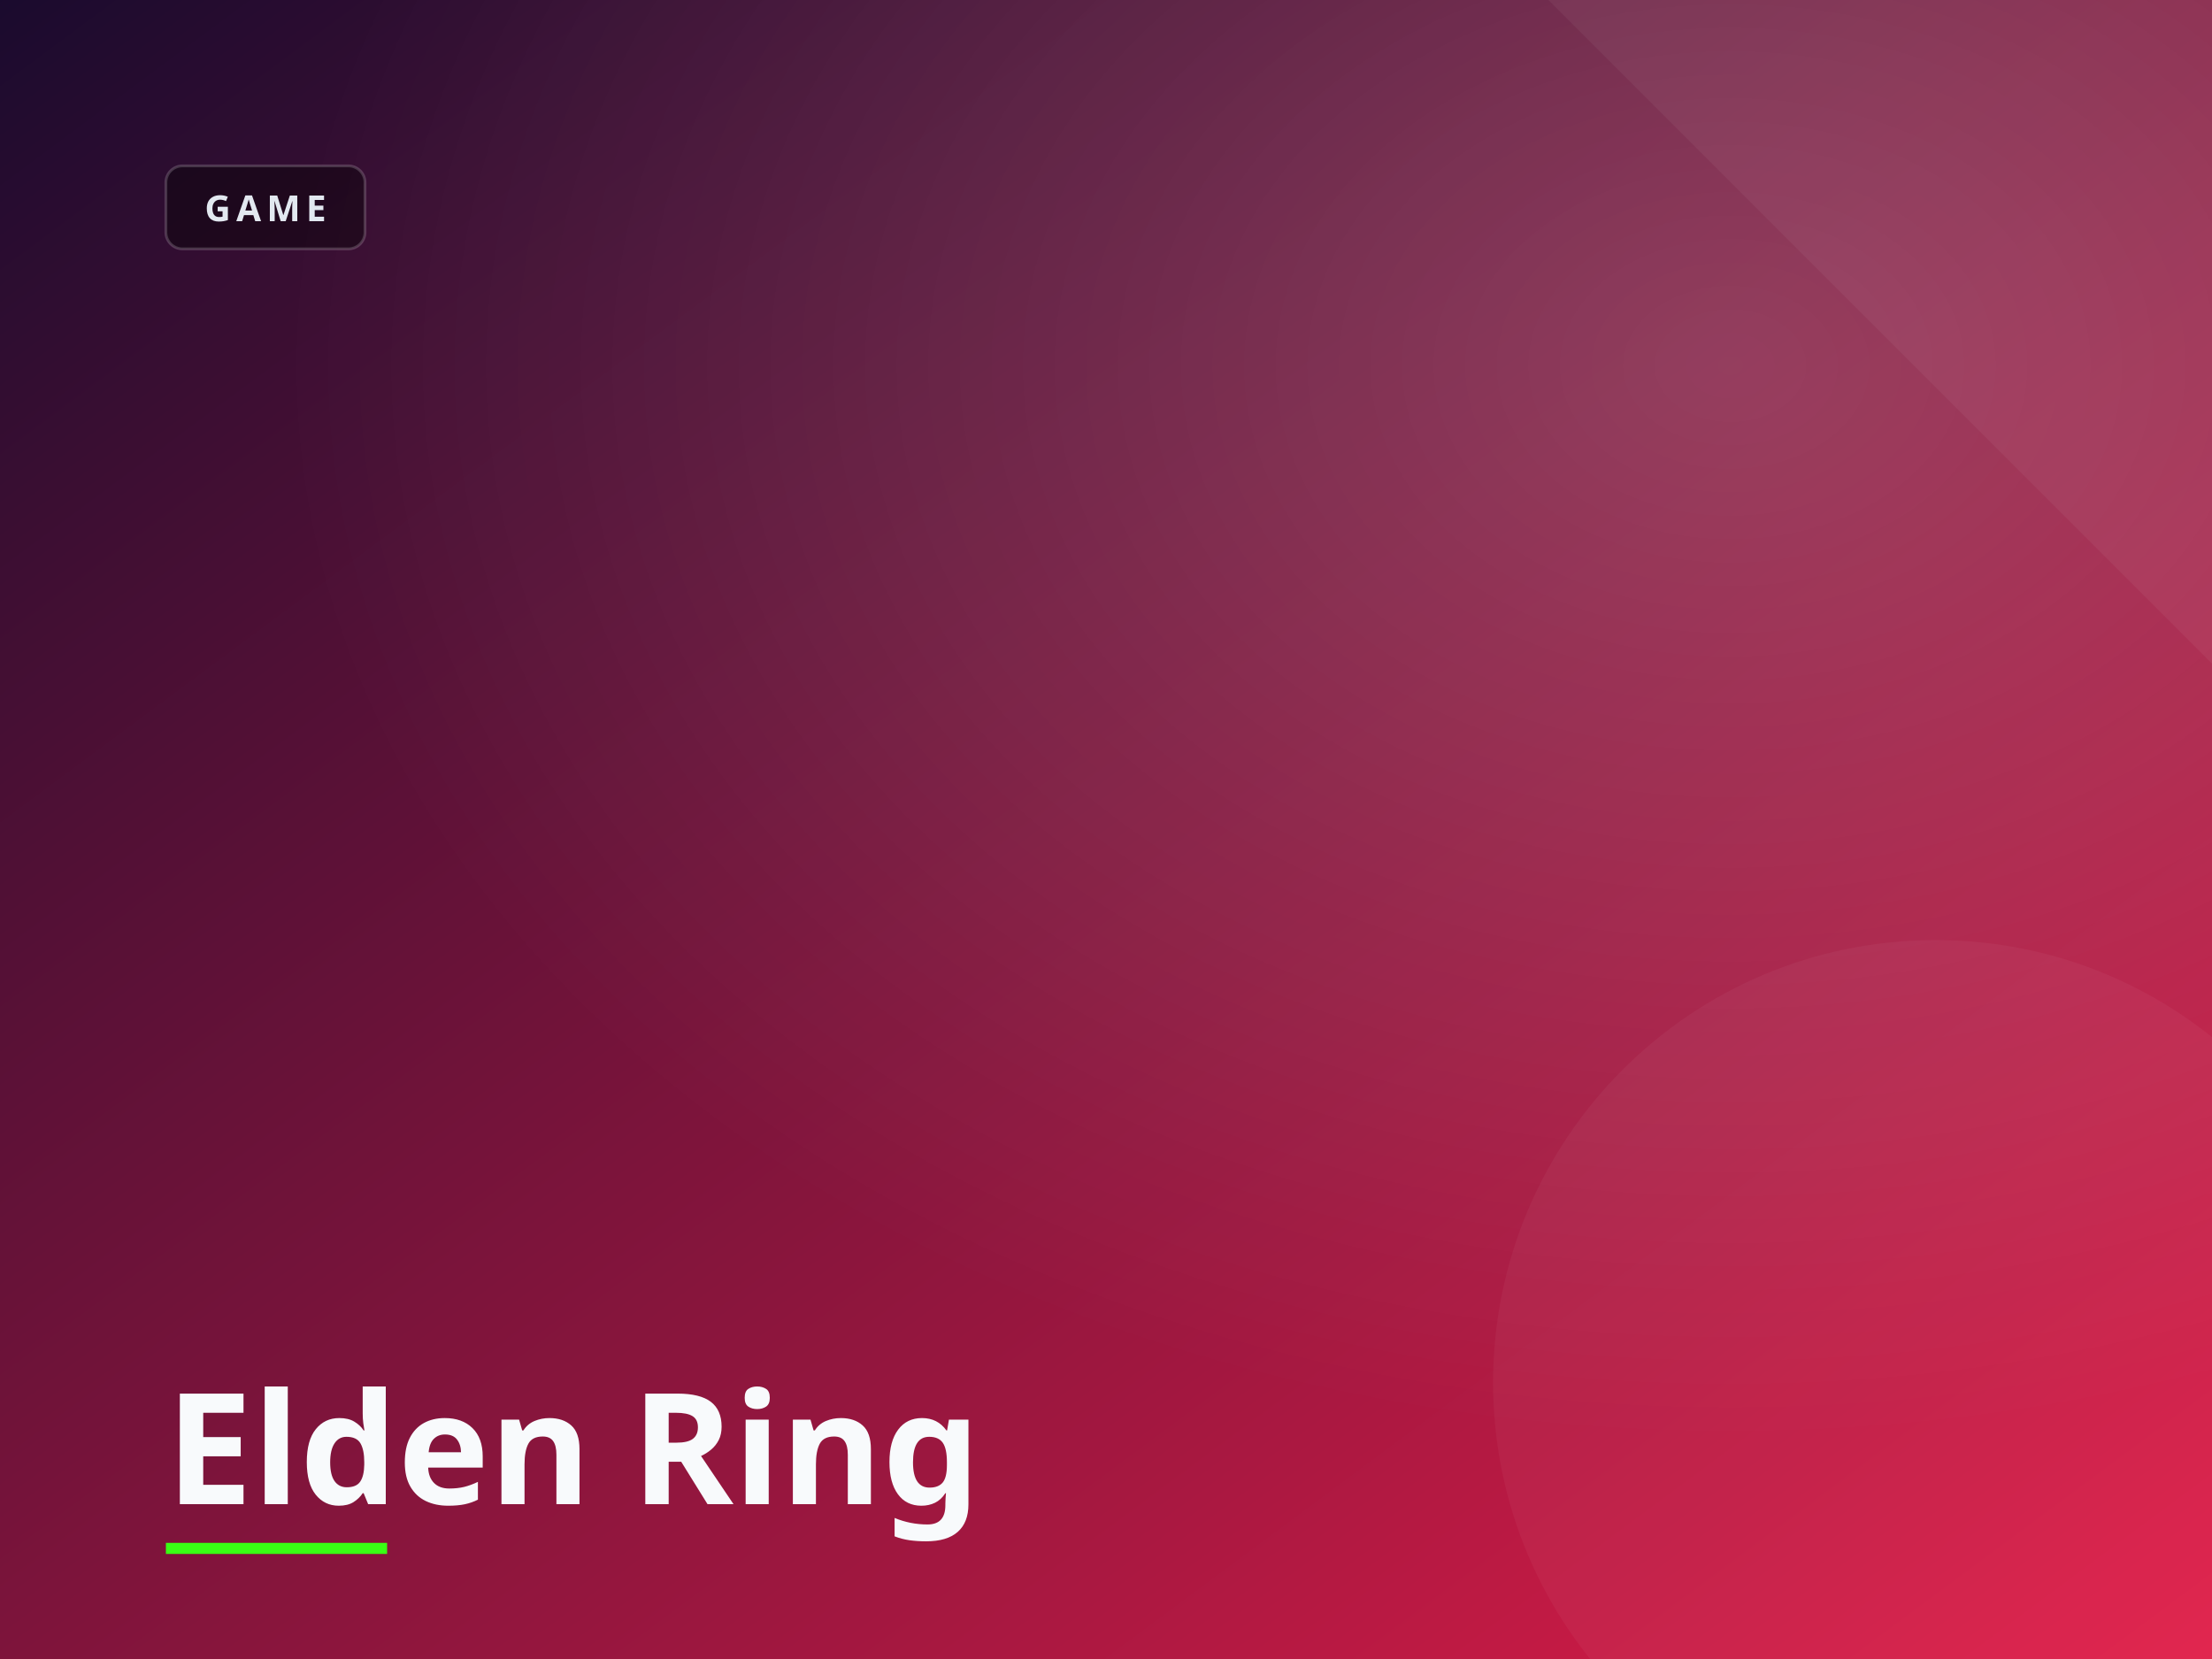
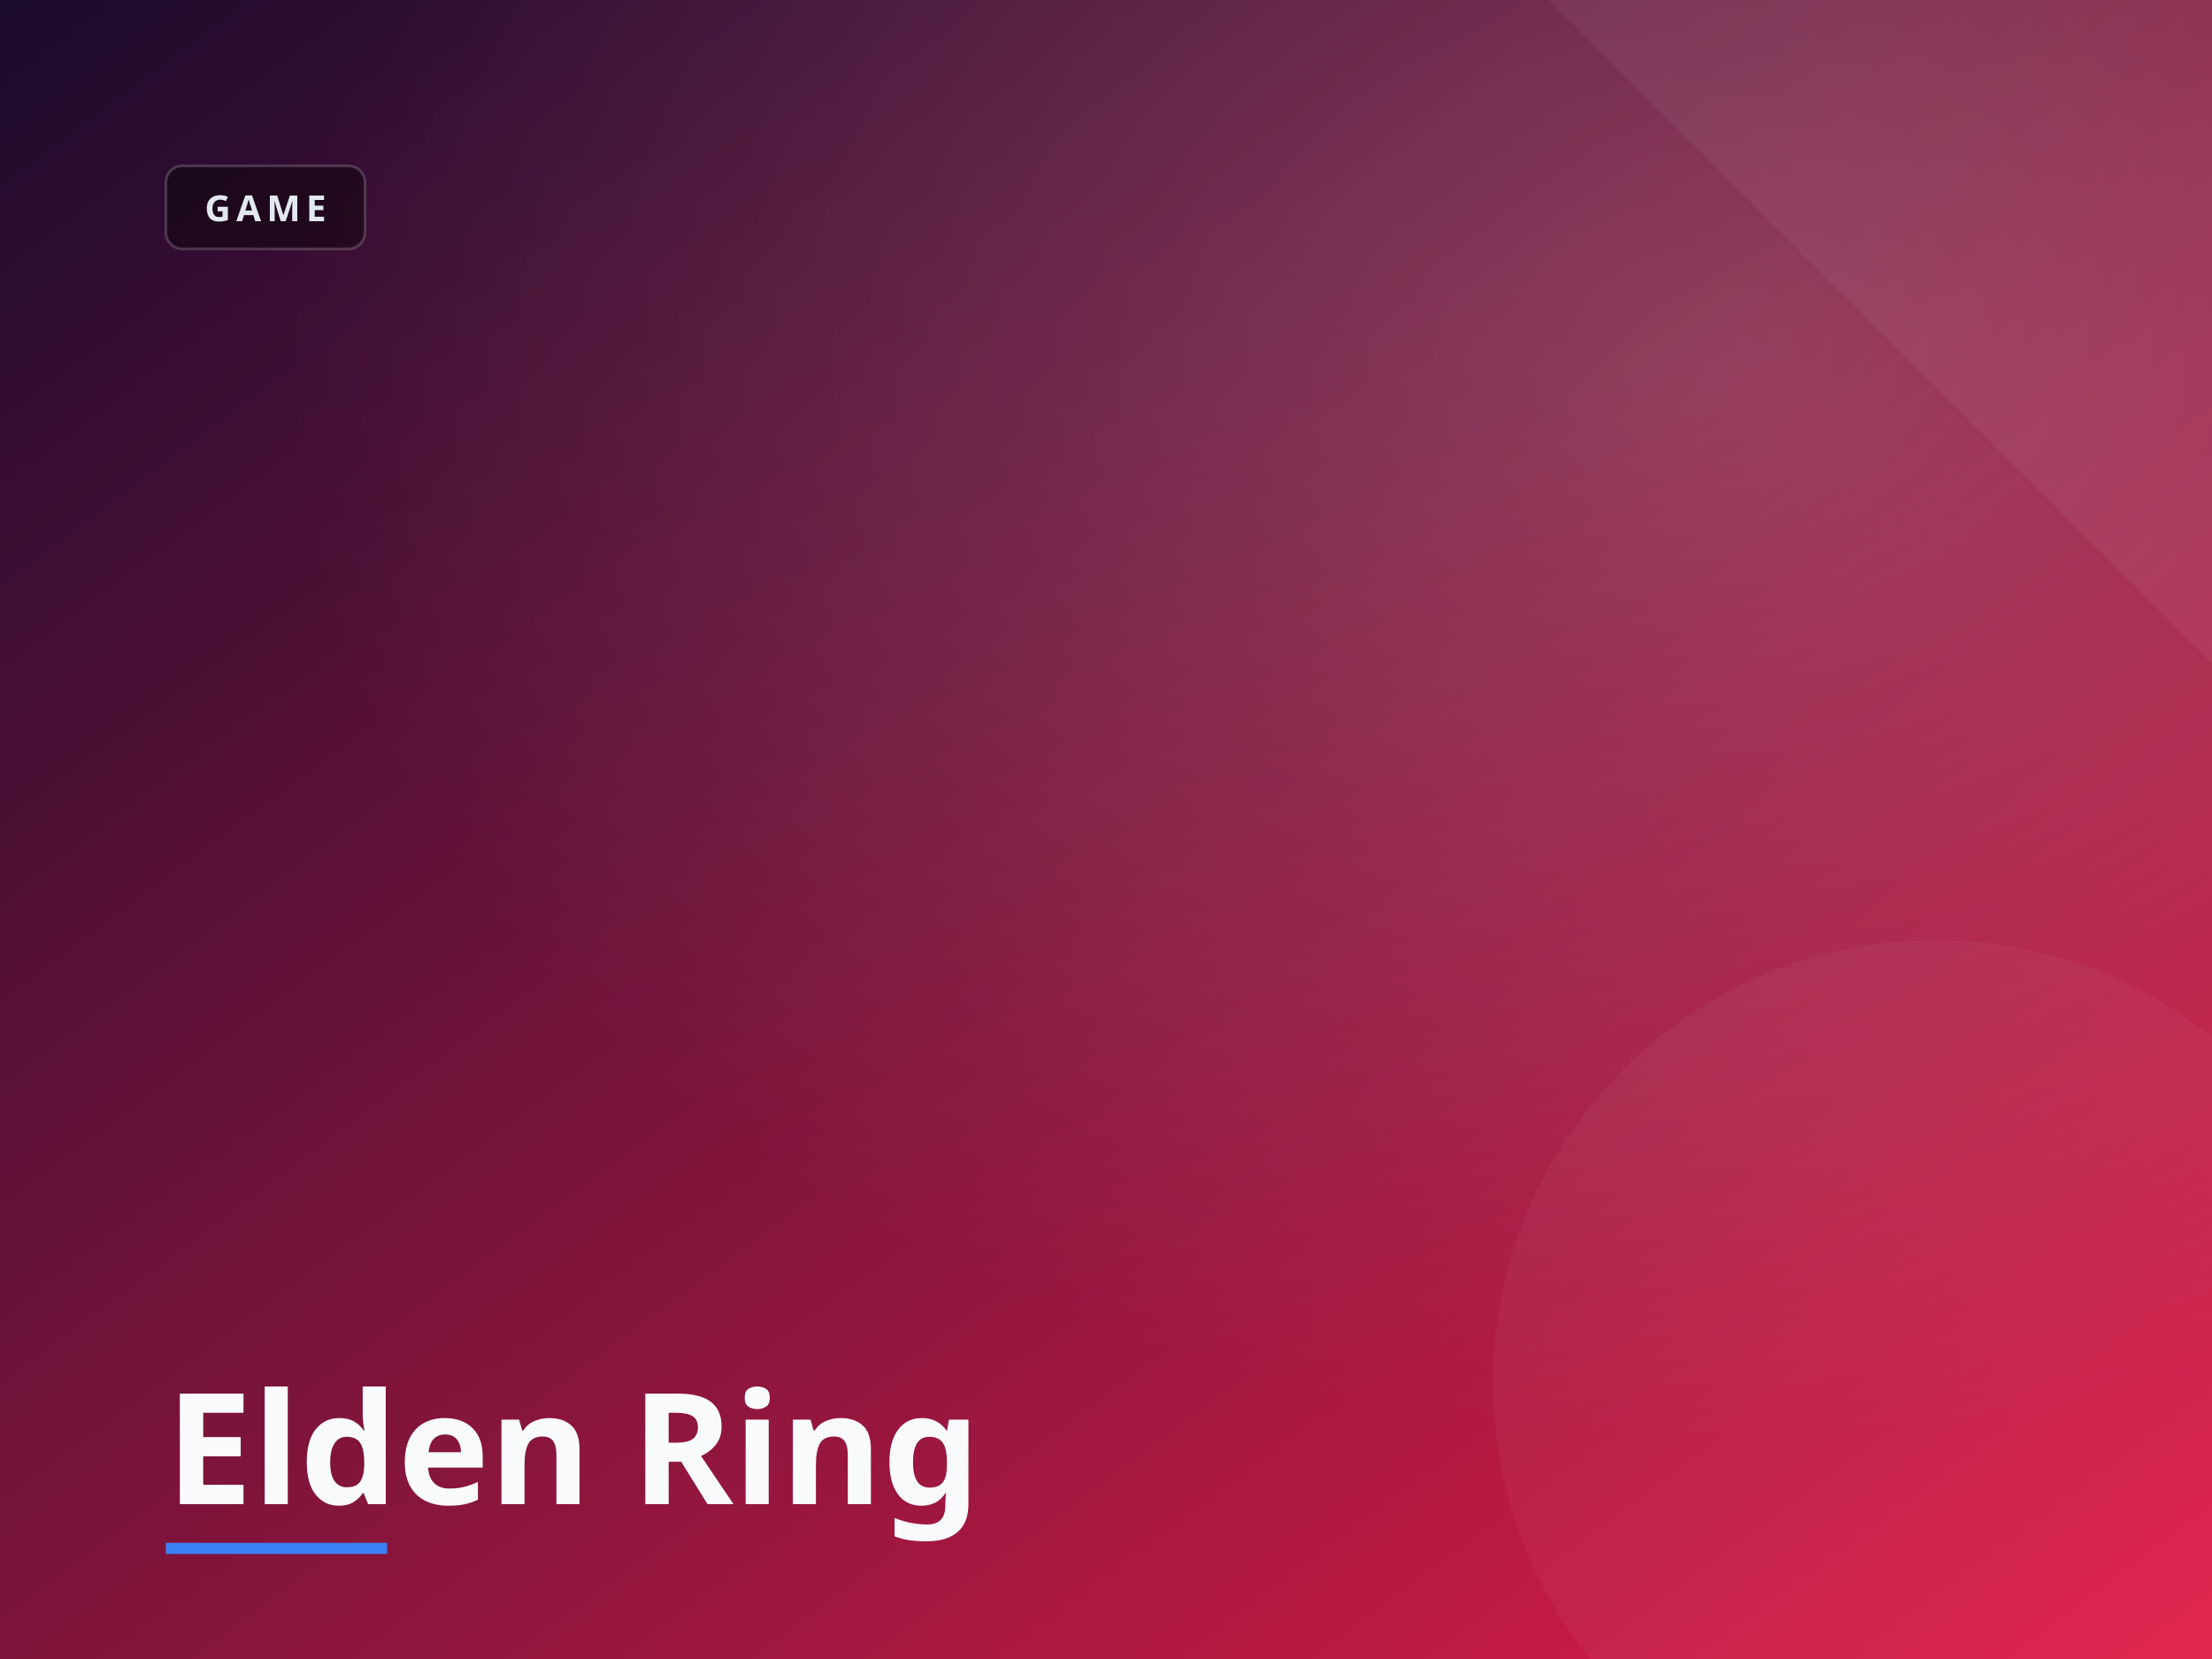
<svg xmlns="http://www.w3.org/2000/svg" viewBox="0 0 800 600" width="800" height="600" role="img" aria-label="Elden Ring">
  <defs>
    <linearGradient id="g" x1="0" y1="0" x2="1" y2="1">
      <stop offset="0" stop-color="#1a0b2e" />
      <stop offset="1" stop-color="#e11d48" />
    </linearGradient>
    <radialGradient id="glow" cx="0.78" cy="0.22" r="0.65">
      <stop offset="0" stop-color="rgba(255,255,255,0.18)" />
      <stop offset="1" stop-color="rgba(255,255,255,0)" />
    </radialGradient>
  </defs>
  <rect width="800" height="600" fill="url(#g)" />
  <rect width="800" height="600" fill="url(#glow)" />
  <path d="M 560 0 L 800 0 L 800 240 Z" fill="rgba(255,255,255,0.05)" />
  <circle cx="700" cy="500" r="160" fill="rgba(255,255,255,0.04)" />
  <rect x="60" y="60" rx="6" ry="6" width="72" height="30" fill="rgba(0,0,0,0.4)" stroke="rgba(255,255,255,0.18)" />
  <text x="96" y="80" text-anchor="middle" font-family="'Space Grotesk', system-ui, sans-serif" font-weight="600" font-size="13" fill="#e2e8f0" letter-spacing="2">GAME</text>
  <text x="60" y="544" font-family="'Space Grotesk', system-ui, sans-serif" font-weight="700" font-size="56" fill="#f8fafc">Elden Ring</text>
-   <rect x="60" y="558" width="80" height="4" fill="#39ff14" />
+   <rect x="60" y="558" width="80" height="4" fill="#3b82f6" />
</svg>
